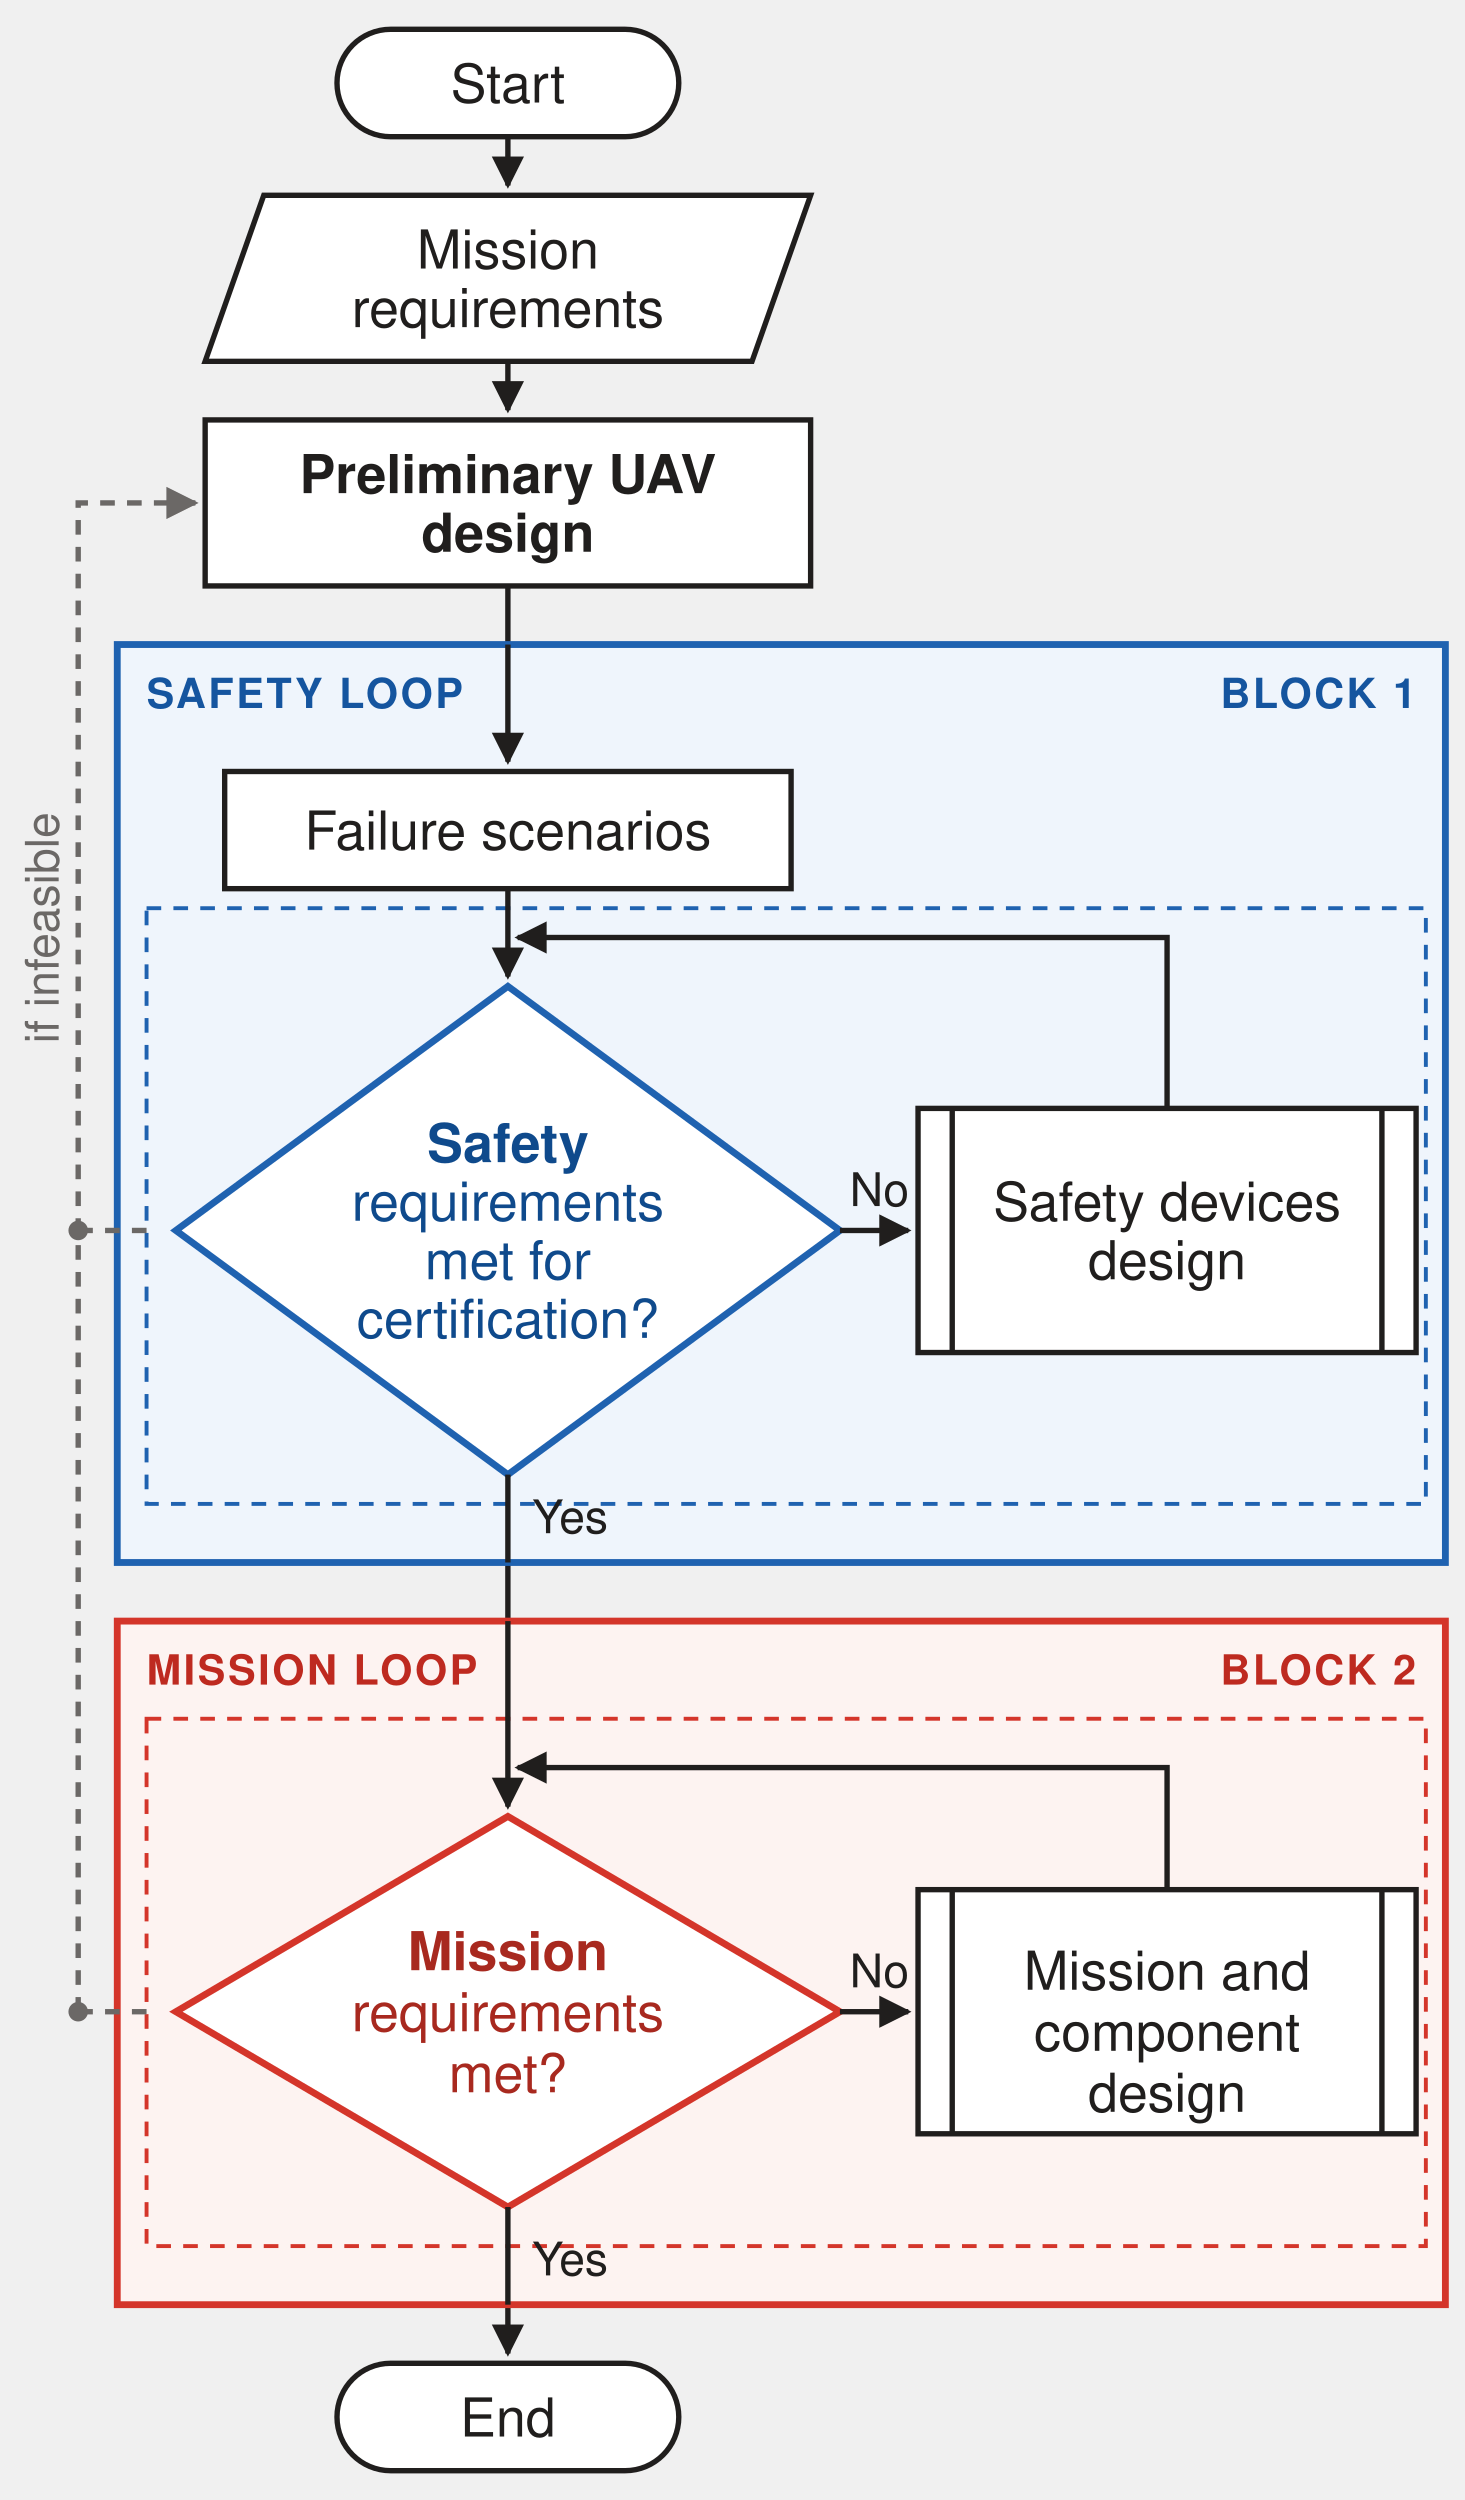
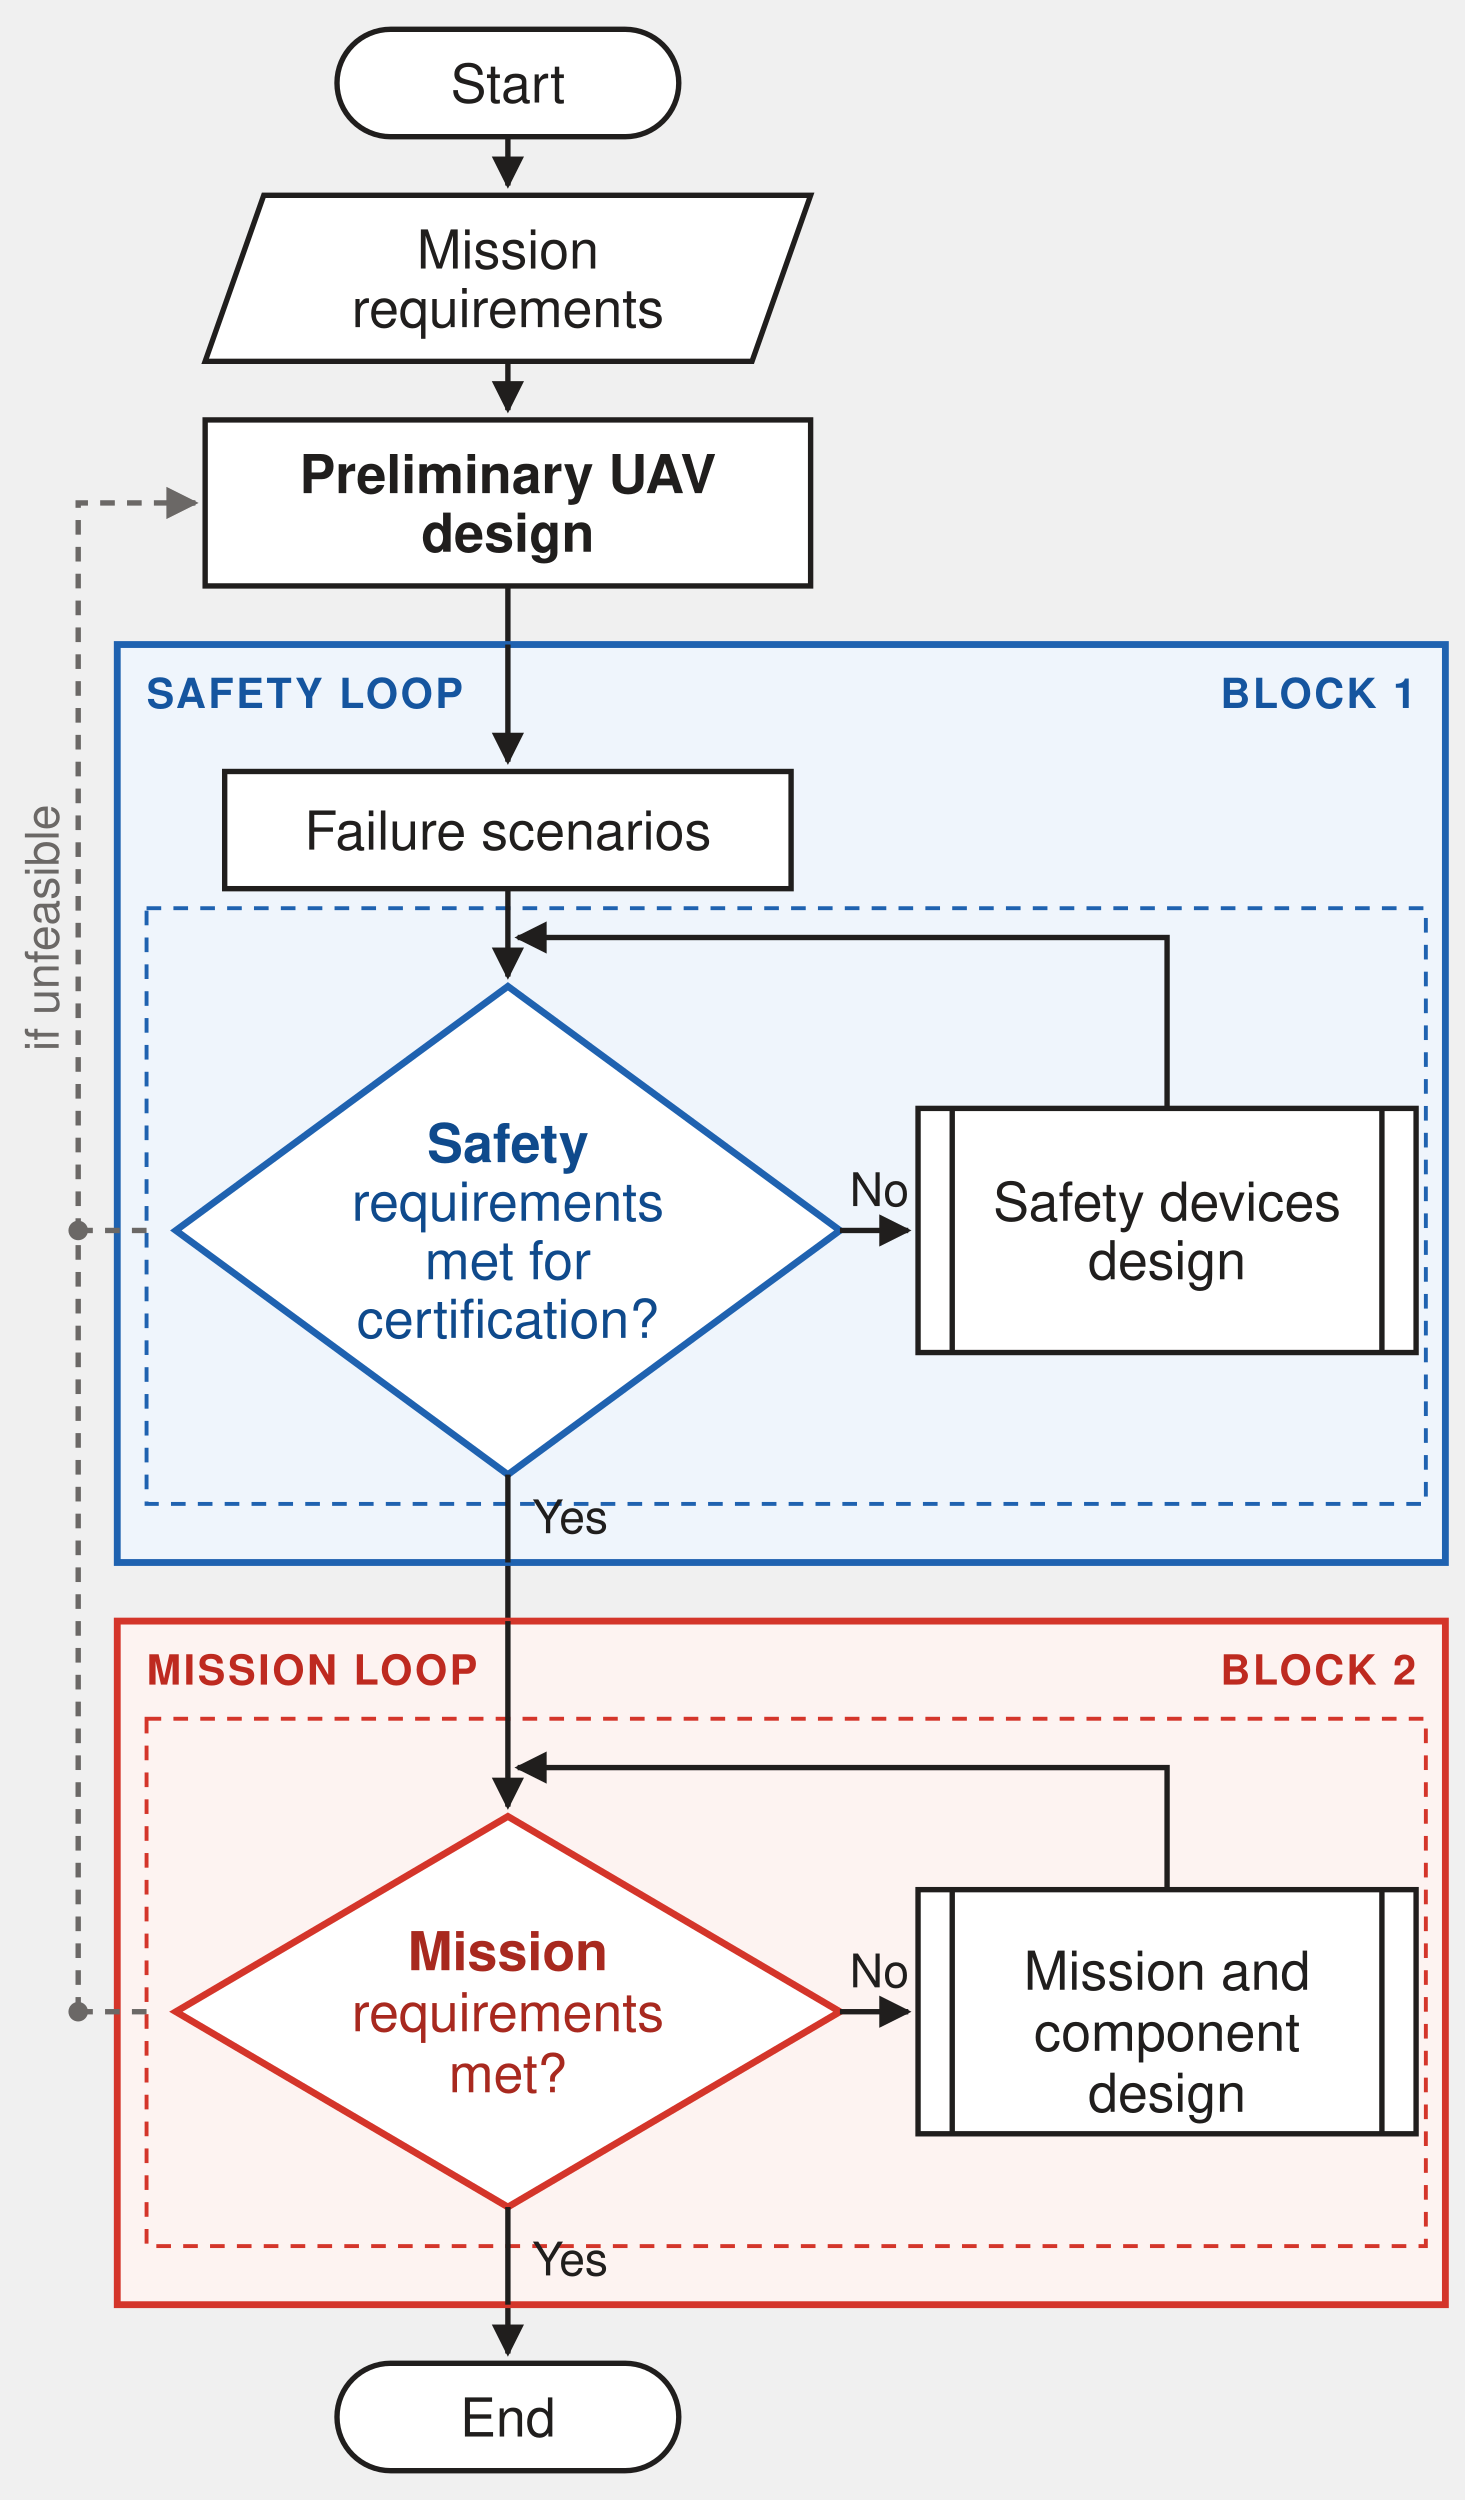
<svg xmlns="http://www.w3.org/2000/svg" viewBox="0 0 300 512" width="77mm" height="131.4mm" style="font-family:Archivo,Helvetica,Arial,sans-serif">
  <defs>
    <marker id="mB" viewBox="0 0 10 10" refX="9" refY="5" markerWidth="6" markerHeight="6" orient="auto">
      <path d="M0,0 L10,5 L0,10 z" style="fill:#201e1d" />
    </marker>
    <marker id="mBg" viewBox="0 0 10 10" refX="9" refY="5" markerWidth="6" markerHeight="6" orient="auto">
      <path d="M0,0 L10,5 L0,10 z" style="fill:#6b6866" />
    </marker>
  </defs>
  <g style="fill:#ffffff;stroke:#201e1d;stroke-width:1.1">
    <rect x="69" y="6" width="70" height="22" rx="11" />
    <polygon points="54,40 166,40 154,74 42,74" />
    <rect x="42" y="86" width="124" height="34" />
    <rect x="69" y="484" width="70" height="22" rx="11" />
  </g>
  <g style="fill:none;stroke:#201e1d;stroke-width:1.1">
    <line x1="104" y1="28" x2="104" y2="38" style="marker-end:url(#mB)" />
    <line x1="104" y1="74" x2="104" y2="84" style="marker-end:url(#mB)" />
    <line x1="104" y1="120" x2="104" y2="132" />
    <line x1="104" y1="320" x2="104" y2="332" />
    <line x1="104" y1="472" x2="104" y2="482" style="marker-end:url(#mB)" />
  </g>
  <polyline points="16,412 16,103 40,103" style="fill:none;stroke:#6b6866;stroke-width:1.1;stroke-dasharray:3 2.5;marker-end:url(#mBg)" />
  <g style="fill:#201e1d;font-size:11px;text-anchor:middle">
    <text x="104" y="21">Start</text>
    <text x="104" y="55">Mission</text>
    <text x="104" y="67">requirements</text>
    <text x="104" y="101" style="font-weight:600">Preliminary UAV</text>
    <text x="104" y="113" style="font-weight:600">design</text>
    <text x="104" y="499">End</text>
-     <text x="0" y="0" transform="translate(12,190) rotate(-90)" style="font-size:9.5px;fill:#6b6866">if infeasible</text>
+     <text x="0" y="0" transform="translate(12,190) rotate(-90)" style="font-size:9.5px;fill:#6b6866">if unfeasible</text>
  </g>
  <g transform="translate(0,132)">
    <rect x="24" y="0" width="272" height="188" style="fill:#eff5fc;stroke:#1f62b0;stroke-width:1.4" />
    <text x="30" y="13" style="font-size:8.5px;font-weight:700;letter-spacing:0.06em;fill:#15559f">SAFETY LOOP</text>
    <text x="290" y="13" style="font-size:8.5px;font-weight:600;letter-spacing:0.06em;text-anchor:end;fill:#15559f">BLOCK 1</text>
    <rect x="46" y="26" width="116" height="24" style="fill:#ffffff;stroke:#201e1d;stroke-width:1.1" />
    <rect x="30" y="54" width="262" height="122" style="fill:none;stroke:#1f62b0;stroke-width:0.8;stroke-dasharray:3 2.5" />
    <polygon points="104,70 172,120 104,170 36,120" style="fill:#ffffff;stroke:#1f62b0;stroke-width:1.4" />
    <rect x="188" y="95" width="102" height="50" style="fill:#ffffff;stroke:#201e1d;stroke-width:1.1" />
    <g style="fill:none;stroke:#201e1d;stroke-width:1.1">
      <line x1="195" y1="95" x2="195" y2="145" />
      <line x1="283" y1="95" x2="283" y2="145" />
      <line x1="104" y1="0" x2="104" y2="24" style="marker-end:url(#mB)" />
      <line x1="104" y1="50" x2="104" y2="68" style="marker-end:url(#mB)" />
      <line x1="172" y1="120" x2="186" y2="120" style="marker-end:url(#mB)" />
      <polyline points="239,95 239,60 106,60" style="marker-end:url(#mB)" />
      <line x1="104" y1="170" x2="104" y2="188" />
    </g>
    <line x1="30" y1="120" x2="16" y2="120" style="stroke:#6b6866;stroke-width:1.1;stroke-dasharray:3 2.5" />
    <circle cx="16" cy="120" r="2" style="fill:#6b6866" />
    <g style="fill:#201e1d;font-size:11px;text-anchor:middle">
      <text x="104" y="42">Failure scenarios</text>
      <text x="104" y="106" style="font-weight:600;fill:#0f4a8c">Safety</text>
      <text x="104" y="118" style="fill:#0f4a8c">requirements</text>
      <text x="104" y="130" style="fill:#0f4a8c">met for</text>
      <text x="104" y="142" style="fill:#0f4a8c">certification?</text>
      <text x="239" y="118">Safety devices</text>
      <text x="239" y="130">design</text>
      <text x="174" y="115" style="font-size:9.5px;text-anchor:start">No</text>
      <text x="109" y="182" style="font-size:9.5px;text-anchor:start">Yes</text>
    </g>
  </g>
  <g transform="translate(0,332)">
    <rect x="24" y="0" width="272" height="140" style="fill:#fdf3f1;stroke:#d4352a;stroke-width:1.4" />
    <text x="30" y="13" style="font-size:8.5px;font-weight:700;letter-spacing:0.06em;fill:#be2a20">MISSION LOOP</text>
    <text x="290" y="13" style="font-size:8.5px;font-weight:600;letter-spacing:0.06em;text-anchor:end;fill:#be2a20">BLOCK 2</text>
    <rect x="30" y="20" width="262" height="108" style="fill:none;stroke:#d4352a;stroke-width:0.8;stroke-dasharray:3 2.5" />
    <polygon points="104,40 172,80 104,120 36,80" style="fill:#ffffff;stroke:#d4352a;stroke-width:1.4" />
    <rect x="188" y="55" width="102" height="50" style="fill:#ffffff;stroke:#201e1d;stroke-width:1.1" />
    <g style="fill:none;stroke:#201e1d;stroke-width:1.1">
      <line x1="195" y1="55" x2="195" y2="105" />
      <line x1="283" y1="55" x2="283" y2="105" />
      <line x1="104" y1="0" x2="104" y2="38" style="marker-end:url(#mB)" />
      <line x1="172" y1="80" x2="186" y2="80" style="marker-end:url(#mB)" />
      <polyline points="239,55 239,30 106,30" style="marker-end:url(#mB)" />
      <line x1="104" y1="120" x2="104" y2="140" />
    </g>
    <line x1="30" y1="80" x2="16" y2="80" style="stroke:#6b6866;stroke-width:1.1;stroke-dasharray:3 2.5" />
    <circle cx="16" cy="80" r="2" style="fill:#6b6866" />
    <g style="fill:#201e1d;font-size:11px;text-anchor:middle">
      <text x="104" y="71.5" style="font-weight:600;fill:#a8291f">Mission</text>
      <text x="104" y="84" style="fill:#a8291f">requirements</text>
      <text x="104" y="96.5" style="fill:#a8291f">met?</text>
      <text x="239" y="75.5">Mission and</text>
      <text x="239" y="88">component</text>
      <text x="239" y="100.5">design</text>
      <text x="174" y="75" style="font-size:9.5px;text-anchor:start">No</text>
      <text x="109" y="134" style="font-size:9.5px;text-anchor:start">Yes</text>
    </g>
  </g>
</svg>
